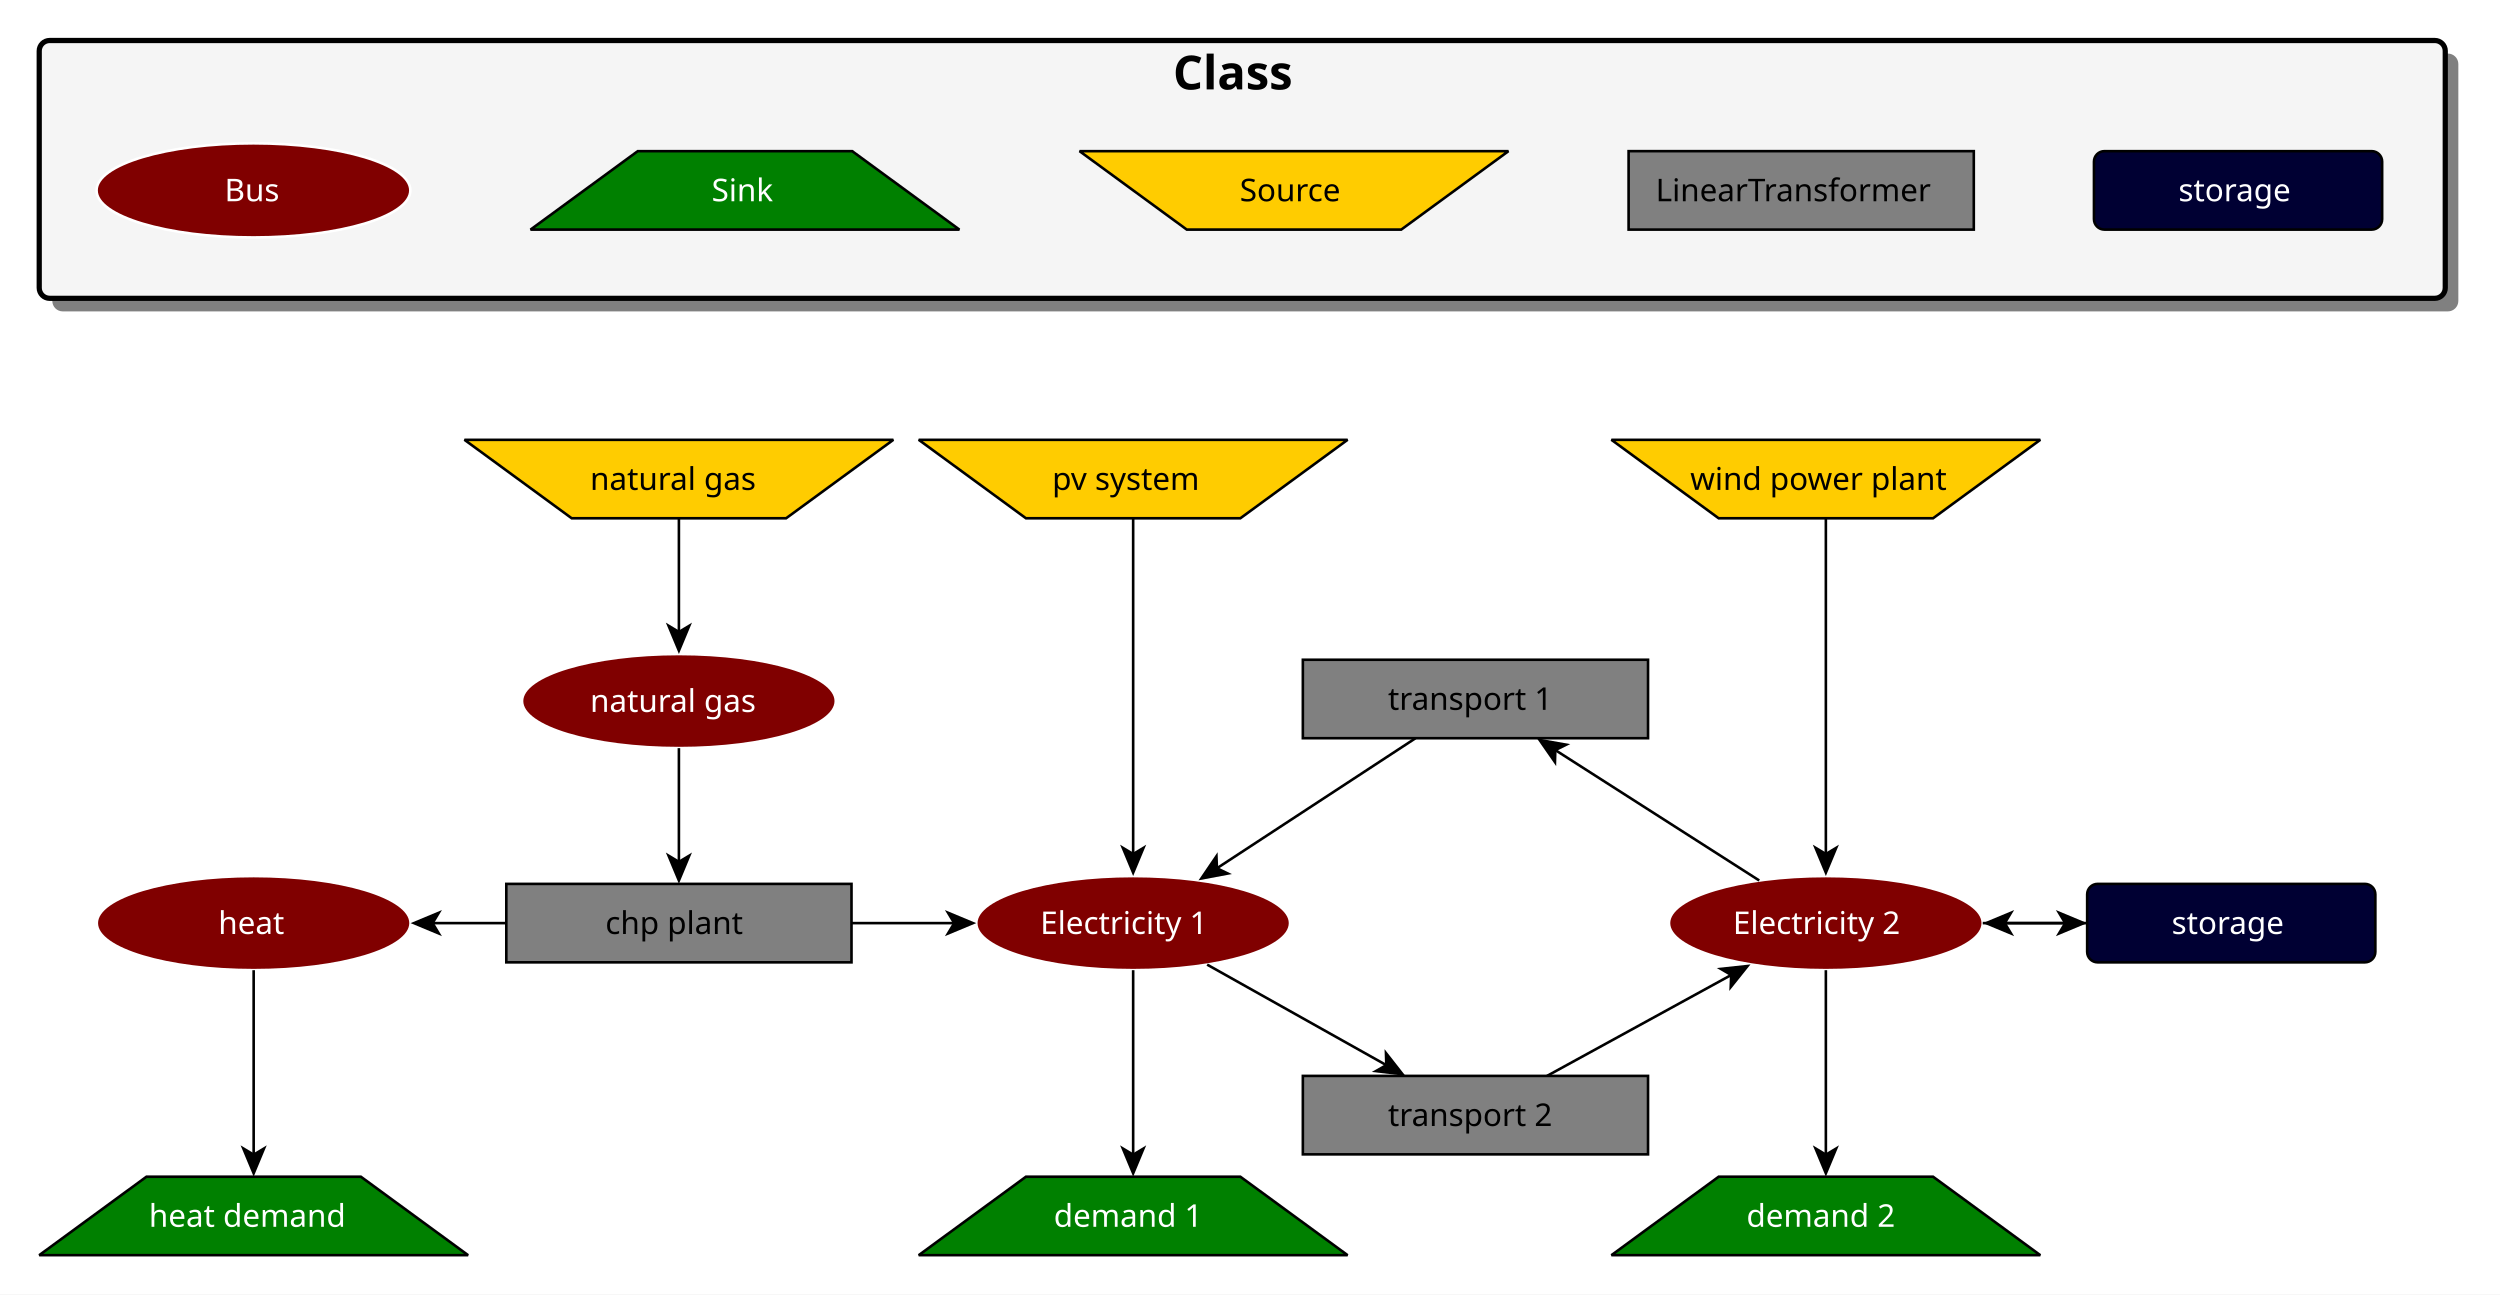
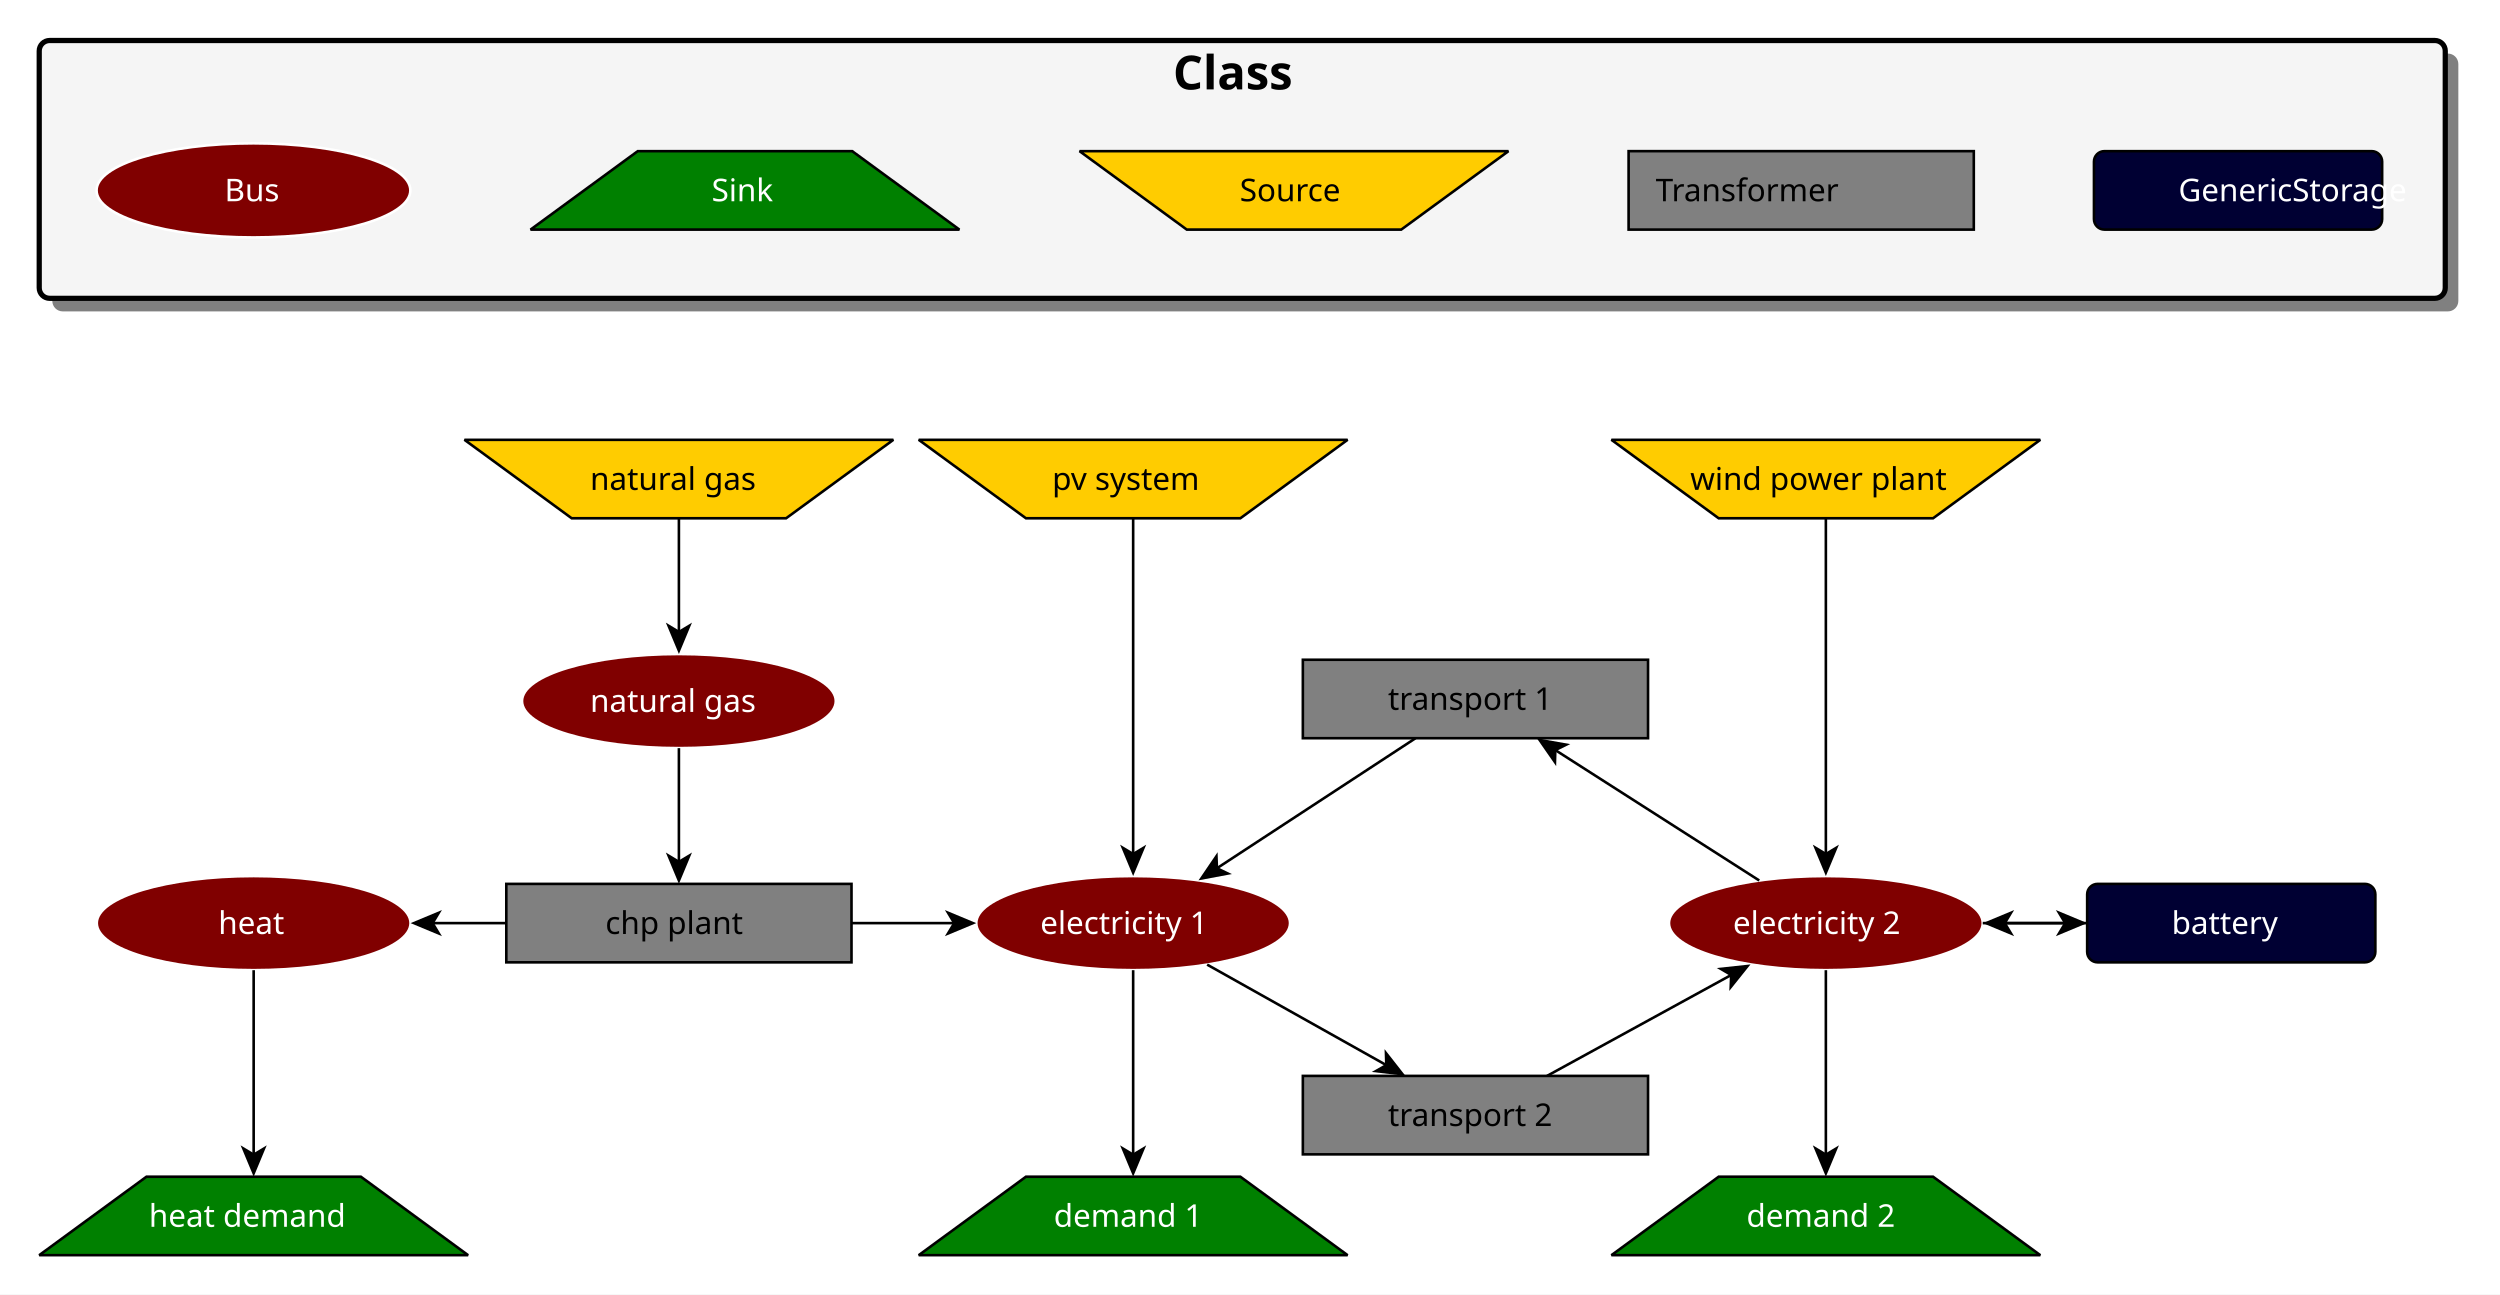
<svg xmlns="http://www.w3.org/2000/svg" fill-opacity="1" color-rendering="auto" color-interpolation="auto" text-rendering="auto" stroke="black" stroke-linecap="square" width="956" stroke-miterlimit="10" shape-rendering="auto" stroke-opacity="1" fill="black" stroke-dasharray="none" font-weight="normal" stroke-width="1" height="495" font-family="'Dialog'" font-style="normal" stroke-linejoin="miter" font-size="12px" stroke-dashoffset="0" image-rendering="auto">
  <defs id="genericDefs" />
  <g>
    <defs id="defs1">
      <clipPath clipPathUnits="userSpaceOnUse" id="clipPath1">
        <path d="M0 0 L956 0 L956 495 L0 495 L0 0 Z" />
      </clipPath>
      <clipPath clipPathUnits="userSpaceOnUse" id="clipPath2">
        <path d="M-185 287 L771 287 L771 782 L-185 782 L-185 287 Z" />
      </clipPath>
      <clipPath clipPathUnits="userSpaceOnUse" id="clipPath3">
        <path d="M-190 282 L766 282 L766 777 L-190 777 L-190 282 Z" />
      </clipPath>
    </defs>
    <g fill="white" text-rendering="geometricPrecision" shape-rendering="geometricPrecision" transform="translate(185,-287)" stroke="white">
      <rect x="-185" width="956" height="495" y="287" clip-path="url(#clipPath2)" stroke="none" />
    </g>
    <g fill="gray" text-rendering="geometricPrecision" shape-rendering="geometricPrecision" transform="matrix(1,0,0,1,185,-287) translate(5,5)" stroke="gray">
      <rect x="-170" y="302.483" clip-path="url(#clipPath3)" width="920.067" rx="4" ry="4" height="98.596" stroke="none" />
    </g>
    <g fill="rgb(245,245,245)" text-rendering="geometricPrecision" shape-rendering="geometricPrecision" transform="matrix(1,0,0,1,185,-287)" stroke="rgb(245,245,245)">
      <rect x="-170" y="302.483" clip-path="url(#clipPath2)" width="920.067" rx="4" ry="4" height="98.596" stroke="none" />
    </g>
    <g font-size="18px" stroke-linecap="butt" transform="matrix(1,0,0,1,185,-287)" text-rendering="geometricPrecision" font-family="sans-serif" shape-rendering="geometricPrecision" font-weight="bold" stroke-miterlimit="1.45">
      <text x="263.556" xml:space="preserve" y="321.191" clip-path="url(#clipPath2)" stroke="none">Class</text>
    </g>
    <g text-rendering="geometricPrecision" stroke-miterlimit="1.45" stroke-width="2" shape-rendering="geometricPrecision" transform="matrix(1,0,0,1,185,-287)" stroke-linecap="butt">
      <rect x="-170" y="302.483" clip-path="url(#clipPath2)" fill="none" width="920.067" rx="4" ry="4" height="98.596" />
    </g>
    <g fill="maroon" text-rendering="geometricPrecision" shape-rendering="geometricPrecision" transform="matrix(1,0,0,1,185,-287)" stroke="maroon">
      <ellipse rx="60" ry="18" clip-path="url(#clipPath2)" cx="248.319" cy="640" stroke="none" />
    </g>
    <g stroke-linecap="butt" transform="matrix(1,0,0,1,185,-287)" fill="white" text-rendering="geometricPrecision" font-family="sans-serif" shape-rendering="geometricPrecision" stroke="white" stroke-miterlimit="1.45">
-       <text x="212.79" xml:space="preserve" y="644.154" clip-path="url(#clipPath2)" stroke="none">Electricity 1</text>
+       <text x="212.79" xml:space="preserve" y="644.154" clip-path="url(#clipPath2)" stroke="none">electricity 1</text>
      <ellipse rx="60" fill="none" ry="18" clip-path="url(#clipPath2)" cx="248.319" cy="640" />
    </g>
    <g fill="gray" text-rendering="geometricPrecision" shape-rendering="geometricPrecision" transform="matrix(1,0,0,1,185,-287)" stroke="gray">
      <rect x="8.613" width="132" height="30" y="625" clip-path="url(#clipPath2)" stroke="none" />
    </g>
    <g text-rendering="geometricPrecision" stroke-miterlimit="1.45" shape-rendering="geometricPrecision" font-family="sans-serif" transform="matrix(1,0,0,1,185,-287)" stroke-linecap="butt">
      <text x="46.488" xml:space="preserve" y="644.154" clip-path="url(#clipPath2)" stroke="none">chp plant</text>
      <rect fill="none" x="8.613" width="132" height="30" y="625" clip-path="url(#clipPath2)" />
    </g>
    <g fill="green" text-rendering="geometricPrecision" shape-rendering="geometricPrecision" transform="matrix(1,0,0,1,185,-287)" stroke="green">
      <path d="M166.319 766.98 L207.318 736.98 L289.318 736.98 L330.318 766.98 Z" fill-rule="evenodd" clip-path="url(#clipPath2)" stroke="none" />
    </g>
    <g stroke-linecap="butt" transform="matrix(1,0,0,1,185,-287)" fill="white" text-rendering="geometricPrecision" font-family="sans-serif" shape-rendering="geometricPrecision" stroke="white" stroke-miterlimit="1.45">
      <text x="217.961" xml:space="preserve" y="756.134" clip-path="url(#clipPath2)" stroke="none">demand 1</text>
      <path fill="none" d="M166.319 766.98 L207.318 736.98 L289.318 736.98 L330.318 766.98 Z" fill-rule="evenodd" clip-path="url(#clipPath2)" stroke="black" />
    </g>
    <g fill="maroon" text-rendering="geometricPrecision" shape-rendering="geometricPrecision" transform="matrix(1,0,0,1,185,-287)" stroke="maroon">
      <ellipse rx="60" ry="18" clip-path="url(#clipPath2)" cx="74.613" cy="555.092" stroke="none" />
    </g>
    <g stroke-linecap="butt" transform="matrix(1,0,0,1,185,-287)" fill="white" text-rendering="geometricPrecision" font-family="sans-serif" shape-rendering="geometricPrecision" stroke="white" stroke-miterlimit="1.45">
      <text x="40.649" xml:space="preserve" y="559.246" clip-path="url(#clipPath2)" stroke="none">natural gas</text>
      <ellipse rx="60" fill="none" ry="18" clip-path="url(#clipPath2)" cx="74.613" cy="555.092" />
    </g>
    <g fill="rgb(255,204,0)" text-rendering="geometricPrecision" shape-rendering="geometricPrecision" transform="matrix(1,0,0,1,185,-287)" stroke="rgb(255,204,0)">
      <path d="M-7.387 455.184 L156.613 455.184 L115.613 485.184 L33.613 485.184 Z" fill-rule="evenodd" clip-path="url(#clipPath2)" stroke="none" />
    </g>
    <g text-rendering="geometricPrecision" stroke-miterlimit="1.45" shape-rendering="geometricPrecision" font-family="sans-serif" transform="matrix(1,0,0,1,185,-287)" stroke-linecap="butt">
      <text x="40.649" xml:space="preserve" y="474.339" clip-path="url(#clipPath2)" stroke="none">natural gas</text>
      <path fill="none" d="M-7.387 455.184 L156.613 455.184 L115.613 485.184 L33.613 485.184 Z" clip-path="url(#clipPath2)" fill-rule="evenodd" />
    </g>
    <g fill="rgb(255,204,0)" text-rendering="geometricPrecision" shape-rendering="geometricPrecision" transform="matrix(1,0,0,1,185,-287)" stroke="rgb(255,204,0)">
      <path d="M166.319 455.185 L330.319 455.185 L289.319 485.184 L207.319 485.184 Z" fill-rule="evenodd" clip-path="url(#clipPath2)" stroke="none" />
    </g>
    <g text-rendering="geometricPrecision" stroke-miterlimit="1.45" shape-rendering="geometricPrecision" font-family="sans-serif" transform="matrix(1,0,0,1,185,-287)" stroke-linecap="butt">
      <text x="217.361" xml:space="preserve" y="474.339" clip-path="url(#clipPath2)" stroke="none">pv system</text>
      <path fill="none" d="M166.319 455.185 L330.319 455.185 L289.319 485.184 L207.319 485.184 Z" clip-path="url(#clipPath2)" fill-rule="evenodd" />
    </g>
    <g fill="rgb(255,204,0)" text-rendering="geometricPrecision" shape-rendering="geometricPrecision" transform="matrix(1,0,0,1,185,-287)" stroke="rgb(255,204,0)">
      <path d="M431.208 455.185 L595.208 455.185 L554.209 485.185 L472.208 485.185 Z" fill-rule="evenodd" clip-path="url(#clipPath2)" stroke="none" />
    </g>
    <g text-rendering="geometricPrecision" stroke-miterlimit="1.45" shape-rendering="geometricPrecision" font-family="sans-serif" transform="matrix(1,0,0,1,185,-287)" stroke-linecap="butt">
      <text x="461.356" xml:space="preserve" y="474.339" clip-path="url(#clipPath2)" stroke="none">wind power plant</text>
      <path fill="none" d="M431.208 455.185 L595.208 455.185 L554.209 485.185 L472.208 485.185 Z" clip-path="url(#clipPath2)" fill-rule="evenodd" />
    </g>
    <g fill="maroon" text-rendering="geometricPrecision" shape-rendering="geometricPrecision" transform="matrix(1,0,0,1,185,-287)" stroke="maroon">
      <ellipse rx="60" ry="18" clip-path="url(#clipPath2)" cx="513.209" cy="640" stroke="none" />
    </g>
    <g stroke-linecap="butt" transform="matrix(1,0,0,1,185,-287)" fill="white" text-rendering="geometricPrecision" font-family="sans-serif" shape-rendering="geometricPrecision" stroke="white" stroke-miterlimit="1.45">
-       <text x="477.68" xml:space="preserve" y="644.154" clip-path="url(#clipPath2)" stroke="none">Electricity 2</text>
+       <text x="477.68" xml:space="preserve" y="644.154" clip-path="url(#clipPath2)" stroke="none">electricity 2</text>
      <ellipse rx="60" fill="none" ry="18" clip-path="url(#clipPath2)" cx="513.209" cy="640" />
    </g>
    <g fill="green" text-rendering="geometricPrecision" shape-rendering="geometricPrecision" transform="matrix(1,0,0,1,185,-287)" stroke="green">
      <path d="M431.209 766.979 L472.209 736.979 L554.209 736.979 L595.209 766.979 Z" fill-rule="evenodd" clip-path="url(#clipPath2)" stroke="none" />
    </g>
    <g stroke-linecap="butt" transform="matrix(1,0,0,1,185,-287)" fill="white" text-rendering="geometricPrecision" font-family="sans-serif" shape-rendering="geometricPrecision" stroke="white" stroke-miterlimit="1.45">
      <text x="482.851" xml:space="preserve" y="756.134" clip-path="url(#clipPath2)" stroke="none">demand 2</text>
      <path fill="none" d="M431.209 766.979 L472.209 736.979 L554.209 736.979 L595.209 766.979 Z" fill-rule="evenodd" clip-path="url(#clipPath2)" stroke="black" />
    </g>
    <g fill="gray" text-rendering="geometricPrecision" shape-rendering="geometricPrecision" transform="matrix(1,0,0,1,185,-287)" stroke="gray">
      <rect x="313.209" width="132" height="30" y="539.29" clip-path="url(#clipPath2)" stroke="none" />
    </g>
    <g text-rendering="geometricPrecision" stroke-miterlimit="1.45" shape-rendering="geometricPrecision" font-family="sans-serif" transform="matrix(1,0,0,1,185,-287)" stroke-linecap="butt">
      <text x="345.76" xml:space="preserve" y="558.444" clip-path="url(#clipPath2)" stroke="none">transport 1</text>
      <rect fill="none" x="313.209" width="132" height="30" y="539.29" clip-path="url(#clipPath2)" />
    </g>
    <g fill="gray" text-rendering="geometricPrecision" shape-rendering="geometricPrecision" transform="matrix(1,0,0,1,185,-287)" stroke="gray">
      <rect x="313.209" width="132" height="30" y="698.425" clip-path="url(#clipPath2)" stroke="none" />
    </g>
    <g text-rendering="geometricPrecision" stroke-miterlimit="1.45" shape-rendering="geometricPrecision" font-family="sans-serif" transform="matrix(1,0,0,1,185,-287)" stroke-linecap="butt">
      <text x="345.76" xml:space="preserve" y="717.579" clip-path="url(#clipPath2)" stroke="none">transport 2</text>
      <rect fill="none" x="313.209" width="132" height="30" y="698.425" clip-path="url(#clipPath2)" />
    </g>
    <g fill="rgb(0,0,51)" text-rendering="geometricPrecision" shape-rendering="geometricPrecision" transform="matrix(1,0,0,1,185,-287)" stroke="rgb(0,0,51)">
      <rect x="613.131" y="625" clip-path="url(#clipPath2)" width="110.202" rx="4" ry="4" height="30" stroke="none" />
    </g>
    <g text-rendering="geometricPrecision" stroke-miterlimit="1.45" shape-rendering="geometricPrecision" transform="matrix(1,0,0,1,185,-287)" stroke-linecap="butt">
      <rect x="613.131" y="625" clip-path="url(#clipPath2)" fill="none" width="110.202" rx="4" ry="4" height="30" />
-       <text x="645.439" y="644.154" clip-path="url(#clipPath2)" fill="white" font-family="sans-serif" stroke="none" xml:space="preserve">storage</text>
+       <text x="645.439" y="644.154" clip-path="url(#clipPath2)" fill="white" font-family="sans-serif" stroke="none" xml:space="preserve">battery</text>
    </g>
    <g fill="maroon" text-rendering="geometricPrecision" shape-rendering="geometricPrecision" transform="matrix(1,0,0,1,185,-287)" stroke="maroon">
      <ellipse rx="60" ry="18" clip-path="url(#clipPath2)" cx="-88" cy="640" stroke="none" />
    </g>
    <g stroke-linecap="butt" transform="matrix(1,0,0,1,185,-287)" fill="white" text-rendering="geometricPrecision" font-family="sans-serif" shape-rendering="geometricPrecision" stroke="white" stroke-miterlimit="1.45">
      <text x="-101.523" xml:space="preserve" y="644.154" clip-path="url(#clipPath2)" stroke="none">heat</text>
      <ellipse rx="60" fill="none" ry="18" clip-path="url(#clipPath2)" cx="-88" cy="640" />
    </g>
    <g fill="green" text-rendering="geometricPrecision" shape-rendering="geometricPrecision" transform="matrix(1,0,0,1,185,-287)" stroke="green">
      <path d="M-170 766.98 L-129 736.98 L-47 736.98 L-6 766.98 Z" fill-rule="evenodd" clip-path="url(#clipPath2)" stroke="none" />
    </g>
    <g stroke-linecap="butt" transform="matrix(1,0,0,1,185,-287)" fill="white" text-rendering="geometricPrecision" font-family="sans-serif" shape-rendering="geometricPrecision" stroke="white" stroke-miterlimit="1.45">
      <text x="-128.064" xml:space="preserve" y="756.134" clip-path="url(#clipPath2)" stroke="none">heat demand</text>
      <path fill="none" d="M-170 766.98 L-129 736.98 L-47 736.98 L-6 766.98 Z" fill-rule="evenodd" clip-path="url(#clipPath2)" stroke="black" />
    </g>
    <g fill="maroon" text-rendering="geometricPrecision" shape-rendering="geometricPrecision" transform="matrix(1,0,0,1,185,-287)" stroke="maroon">
      <ellipse rx="60" ry="18" clip-path="url(#clipPath2)" cx="-88.078" cy="359.801" stroke="none" />
    </g>
    <g stroke-linecap="butt" transform="matrix(1,0,0,1,185,-287)" fill="white" text-rendering="geometricPrecision" font-family="sans-serif" shape-rendering="geometricPrecision" stroke="white" stroke-miterlimit="1.45">
      <text x="-99.123" xml:space="preserve" y="363.955" clip-path="url(#clipPath2)" stroke="none">Bus</text>
      <ellipse rx="60" fill="none" ry="18" clip-path="url(#clipPath2)" cx="-88.078" cy="359.801" />
    </g>
    <g fill="rgb(255,204,0)" text-rendering="geometricPrecision" shape-rendering="geometricPrecision" transform="matrix(1,0,0,1,185,-287)" stroke="rgb(255,204,0)">
      <path d="M227.826 344.801 L391.826 344.801 L350.826 374.801 L268.826 374.801 Z" fill-rule="evenodd" clip-path="url(#clipPath2)" stroke="none" />
    </g>
    <g text-rendering="geometricPrecision" stroke-miterlimit="1.45" shape-rendering="geometricPrecision" font-family="sans-serif" transform="matrix(1,0,0,1,185,-287)" stroke-linecap="butt">
      <text x="289.087" xml:space="preserve" y="363.955" clip-path="url(#clipPath2)" stroke="none">Source</text>
      <path fill="none" d="M227.826 344.801 L391.826 344.801 L350.826 374.801 L268.826 374.801 Z" clip-path="url(#clipPath2)" fill-rule="evenodd" />
    </g>
    <g fill="gray" text-rendering="geometricPrecision" shape-rendering="geometricPrecision" transform="matrix(1,0,0,1,185,-287)" stroke="gray">
      <rect x="437.778" width="132" height="30" y="344.801" clip-path="url(#clipPath2)" stroke="none" />
    </g>
    <g text-rendering="geometricPrecision" stroke-miterlimit="1.45" shape-rendering="geometricPrecision" font-family="sans-serif" transform="matrix(1,0,0,1,185,-287)" stroke-linecap="butt">
-       <text x="448.14" xml:space="preserve" y="363.955" clip-path="url(#clipPath2)" stroke="none">LinearTransformer</text>
+       <text x="448.14" xml:space="preserve" y="363.955" clip-path="url(#clipPath2)" stroke="none">Transformer</text>
      <rect fill="none" x="437.778" width="132" height="30" y="344.801" clip-path="url(#clipPath2)" />
    </g>
    <g fill="rgb(0,0,51)" text-rendering="geometricPrecision" shape-rendering="geometricPrecision" transform="matrix(1,0,0,1,185,-287)" stroke="rgb(0,0,51)">
      <rect x="615.73" y="344.801" clip-path="url(#clipPath2)" width="110.202" rx="4" ry="4" height="30" stroke="none" />
    </g>
    <g text-rendering="geometricPrecision" stroke-miterlimit="1.45" shape-rendering="geometricPrecision" transform="matrix(1,0,0,1,185,-287)" stroke-linecap="butt">
      <rect x="615.73" y="344.801" clip-path="url(#clipPath2)" fill="none" width="110.202" rx="4" ry="4" height="30" />
-       <text x="648.038" y="363.955" clip-path="url(#clipPath2)" fill="white" font-family="sans-serif" stroke="none" xml:space="preserve">storage</text>
+       <text x="648.038" y="363.955" clip-path="url(#clipPath2)" fill="white" font-family="sans-serif" stroke="none" xml:space="preserve">GenericStorage</text>
    </g>
    <g fill="green" text-rendering="geometricPrecision" shape-rendering="geometricPrecision" transform="matrix(1,0,0,1,185,-287)" stroke="green">
      <path d="M17.874 374.801 L58.874 344.801 L140.874 344.801 L181.874 374.801 Z" fill-rule="evenodd" clip-path="url(#clipPath2)" stroke="none" />
    </g>
    <g stroke-linecap="butt" transform="matrix(1,0,0,1,185,-287)" fill="white" text-rendering="geometricPrecision" font-family="sans-serif" shape-rendering="geometricPrecision" stroke="white" stroke-miterlimit="1.45">
      <text x="87.121" xml:space="preserve" y="363.955" clip-path="url(#clipPath2)" stroke="none">Sink</text>
      <path fill="none" d="M17.874 374.801 L58.874 344.801 L140.874 344.801 L181.874 374.801 Z" fill-rule="evenodd" clip-path="url(#clipPath2)" stroke="black" />
      <path fill="none" d="M140.613 640 L180.319 640" clip-path="url(#clipPath2)" stroke="black" />
      <path fill="black" d="M188.319 640 L176.319 635 L179.319 640 L176.319 645 Z" clip-path="url(#clipPath2)" stroke="none" />
      <path fill="none" d="M248.319 658 L248.319 728.974" clip-path="url(#clipPath2)" stroke="black" />
      <path fill="black" d="M248.319 736.974 L253.319 724.974 L248.319 727.974 L243.319 724.974 Z" clip-path="url(#clipPath2)" stroke="none" />
      <path fill="none" d="M74.613 573.092 L74.613 617" clip-path="url(#clipPath2)" stroke="black" />
      <path fill="black" d="M74.613 625 L79.613 613 L74.613 616 L69.613 613 Z" clip-path="url(#clipPath2)" stroke="none" />
      <path fill="none" d="M74.613 485.151 L74.613 529.092" clip-path="url(#clipPath2)" stroke="black" />
      <path fill="black" d="M74.613 537.092 L79.613 525.092 L74.613 528.092 L69.613 525.092 Z" clip-path="url(#clipPath2)" stroke="none" />
      <path fill="none" d="M248.319 485.151 L248.319 614" clip-path="url(#clipPath2)" stroke="black" />
      <path fill="black" d="M248.319 622 L253.319 610 L248.319 613 L243.319 610 Z" clip-path="url(#clipPath2)" stroke="none" />
      <path fill="none" d="M513.209 485.151 L513.209 614" clip-path="url(#clipPath2)" stroke="black" />
      <path fill="black" d="M513.209 622 L518.209 610 L513.209 613 L508.209 610 Z" clip-path="url(#clipPath2)" stroke="none" />
      <path fill="none" d="M513.209 658 L513.209 728.974" clip-path="url(#clipPath2)" stroke="black" />
      <path fill="black" d="M513.209 736.974 L518.209 724.974 L513.209 727.974 L508.209 724.974 Z" clip-path="url(#clipPath2)" stroke="none" />
      <path fill="none" d="M487.731 623.703 L409.399 573.601" clip-path="url(#clipPath2)" stroke="black" />
      <path fill="black" d="M402.66 569.29 L410.075 579.968 L410.242 574.14 L415.463 571.544 Z" clip-path="url(#clipPath2)" stroke="none" />
      <path fill="none" d="M356.302 569.29 L280.002 619.253" clip-path="url(#clipPath2)" stroke="black" />
      <path fill="black" d="M273.309 623.636 L286.087 621.245 L280.838 618.705 L280.609 612.879 Z" clip-path="url(#clipPath2)" stroke="none" />
      <path fill="none" d="M276.614 655.873 L345.492 694.511" clip-path="url(#clipPath2)" stroke="black" />
      <path fill="black" d="M352.469 698.425 L344.45 688.193 L344.62 694.022 L339.557 696.915 Z" clip-path="url(#clipPath2)" stroke="none" />
      <path fill="none" d="M406.584 698.425 L477.379 659.633" clip-path="url(#clipPath2)" stroke="black" />
      <path fill="black" d="M484.395 655.788 L471.468 657.17 L476.502 660.113 L476.274 665.94 Z" clip-path="url(#clipPath2)" stroke="none" />
      <path fill="none" d="M573.209 640 L605.157 640" clip-path="url(#clipPath2)" stroke="black" />
      <path fill="black" d="M613.157 640 L601.157 635 L604.157 640 L601.157 645 Z" clip-path="url(#clipPath2)" stroke="none" />
      <path fill="none" d="M613.164 640 L581.209 640" clip-path="url(#clipPath2)" stroke="black" />
      <path fill="black" d="M573.209 640 L585.209 645 L582.209 640 L585.209 635 Z" clip-path="url(#clipPath2)" stroke="none" />
      <path fill="none" d="M8.613 640 L-20 640" clip-path="url(#clipPath2)" stroke="black" />
      <path fill="black" d="M-28 640 L-16 645 L-19 640 L-16 635 Z" clip-path="url(#clipPath2)" stroke="none" />
      <path fill="none" d="M-88 658 L-88 728.974" clip-path="url(#clipPath2)" stroke="black" />
      <path fill="black" d="M-88 736.974 L-83 724.974 L-88 727.974 L-93 724.974 Z" clip-path="url(#clipPath2)" stroke="none" />
    </g>
  </g>
</svg>
